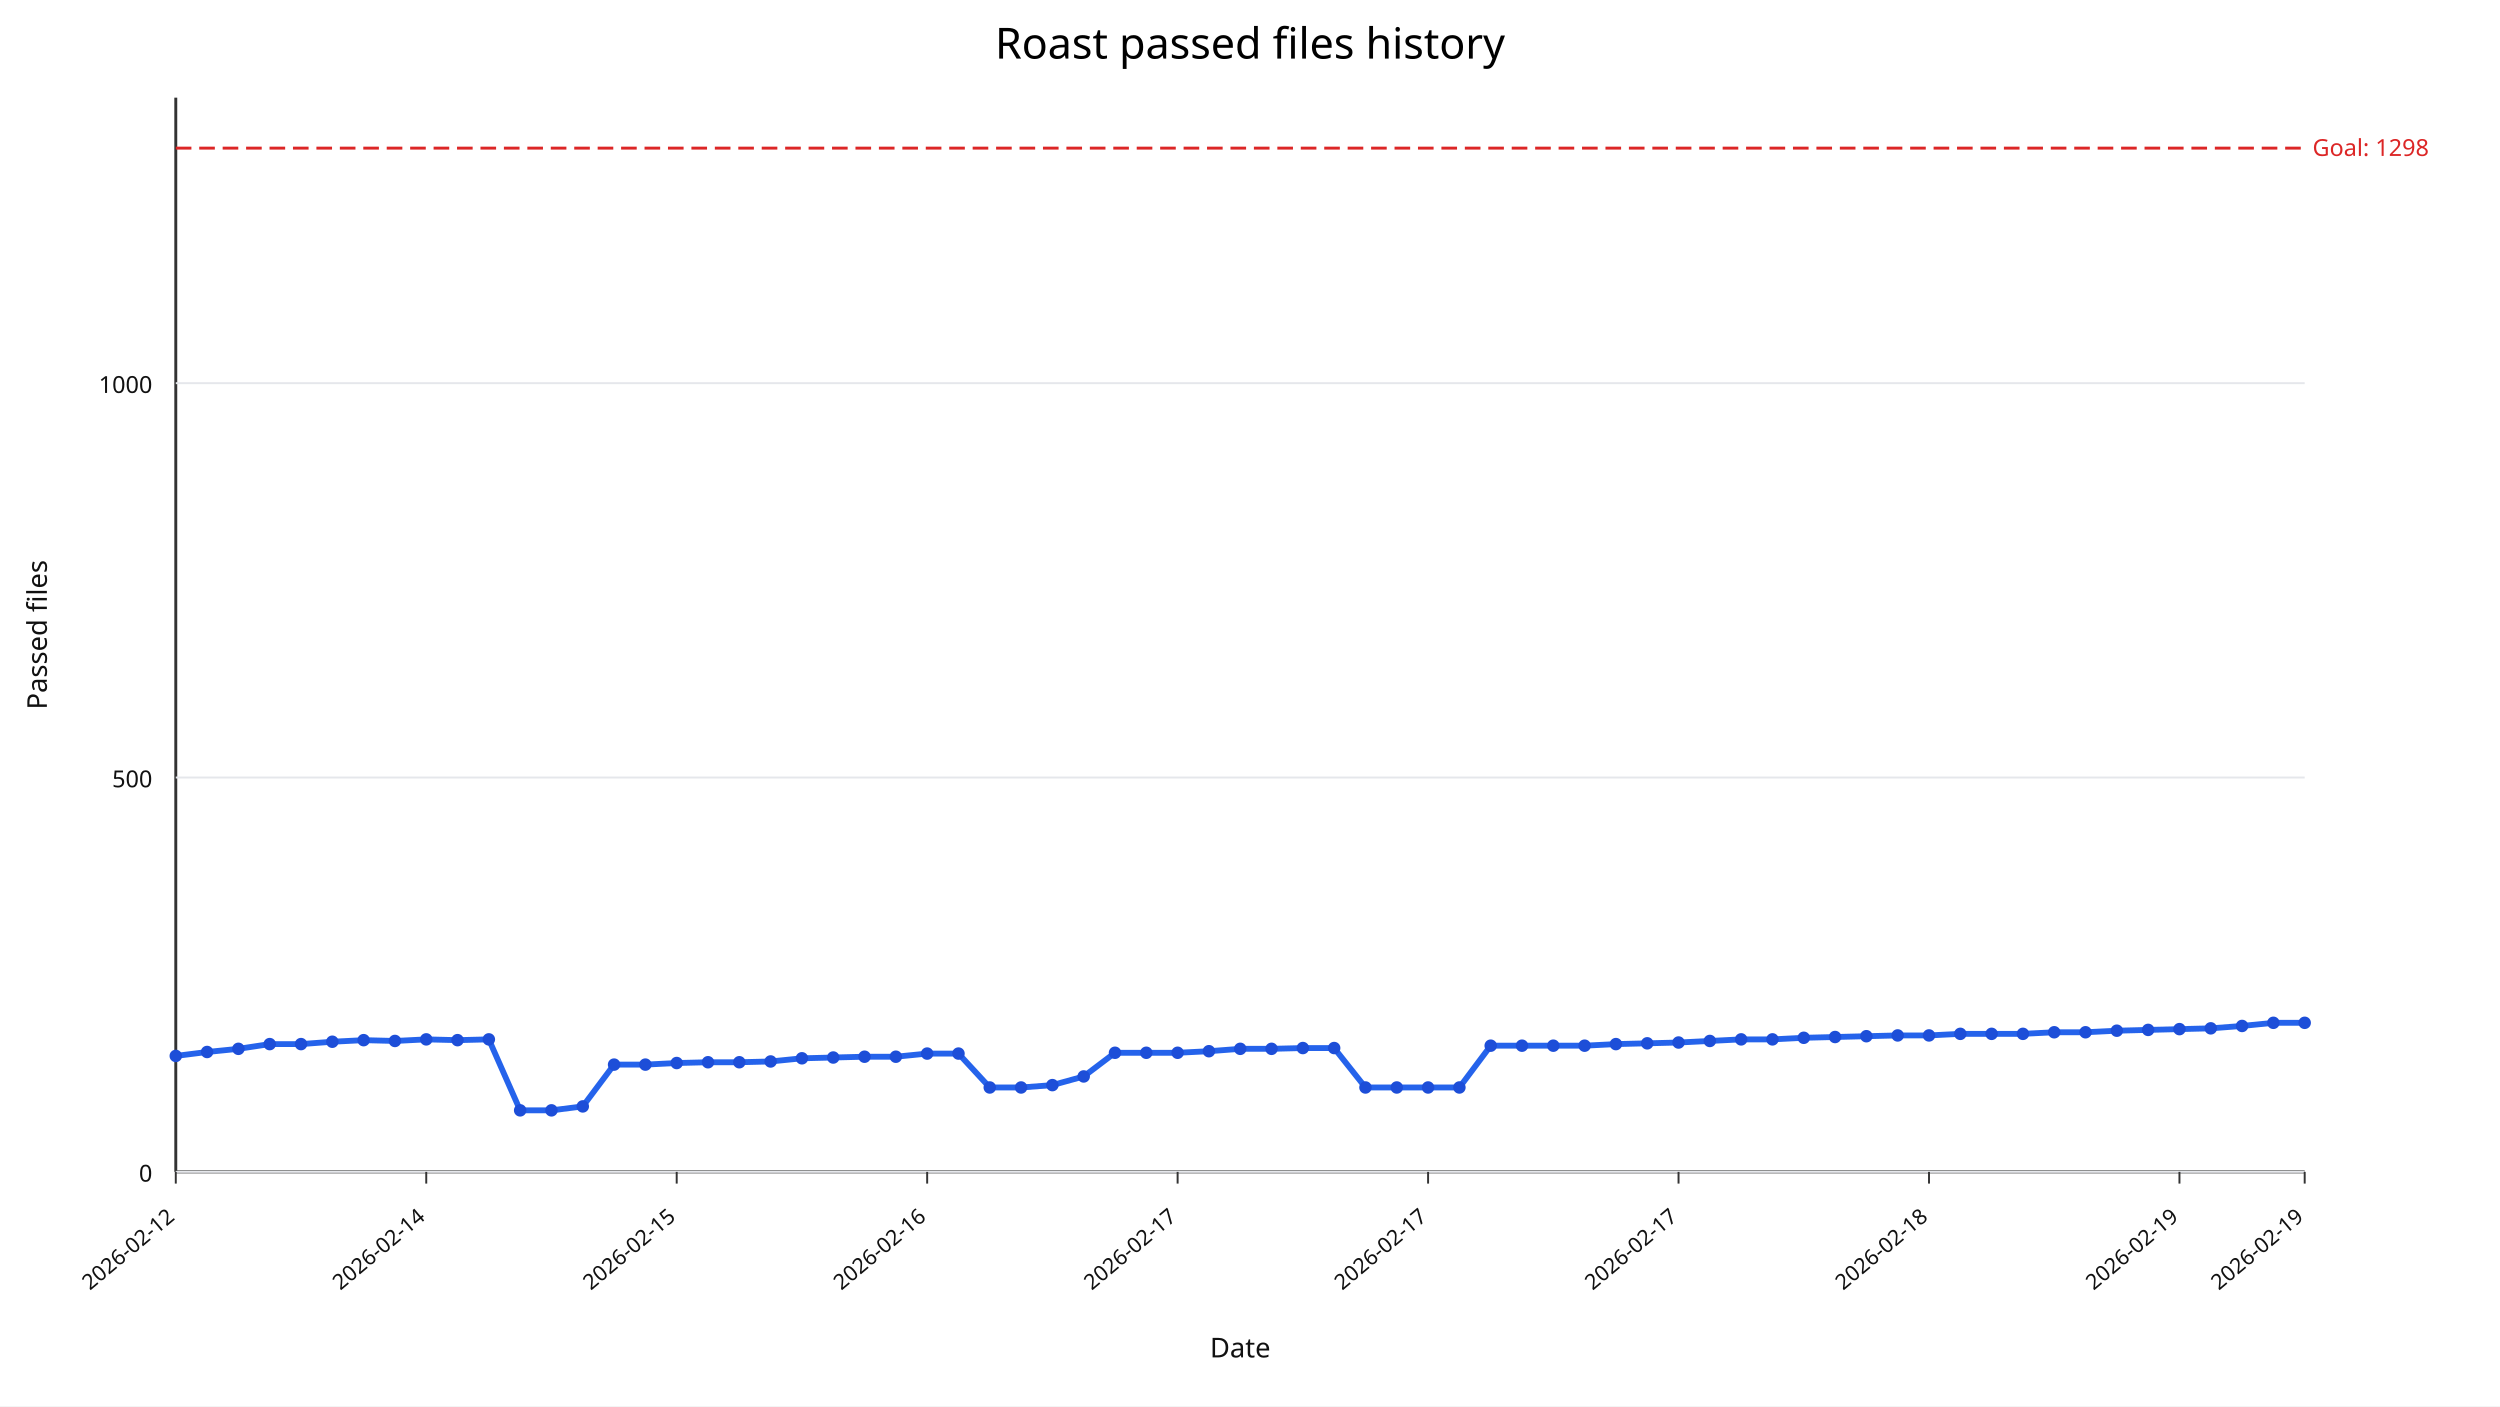
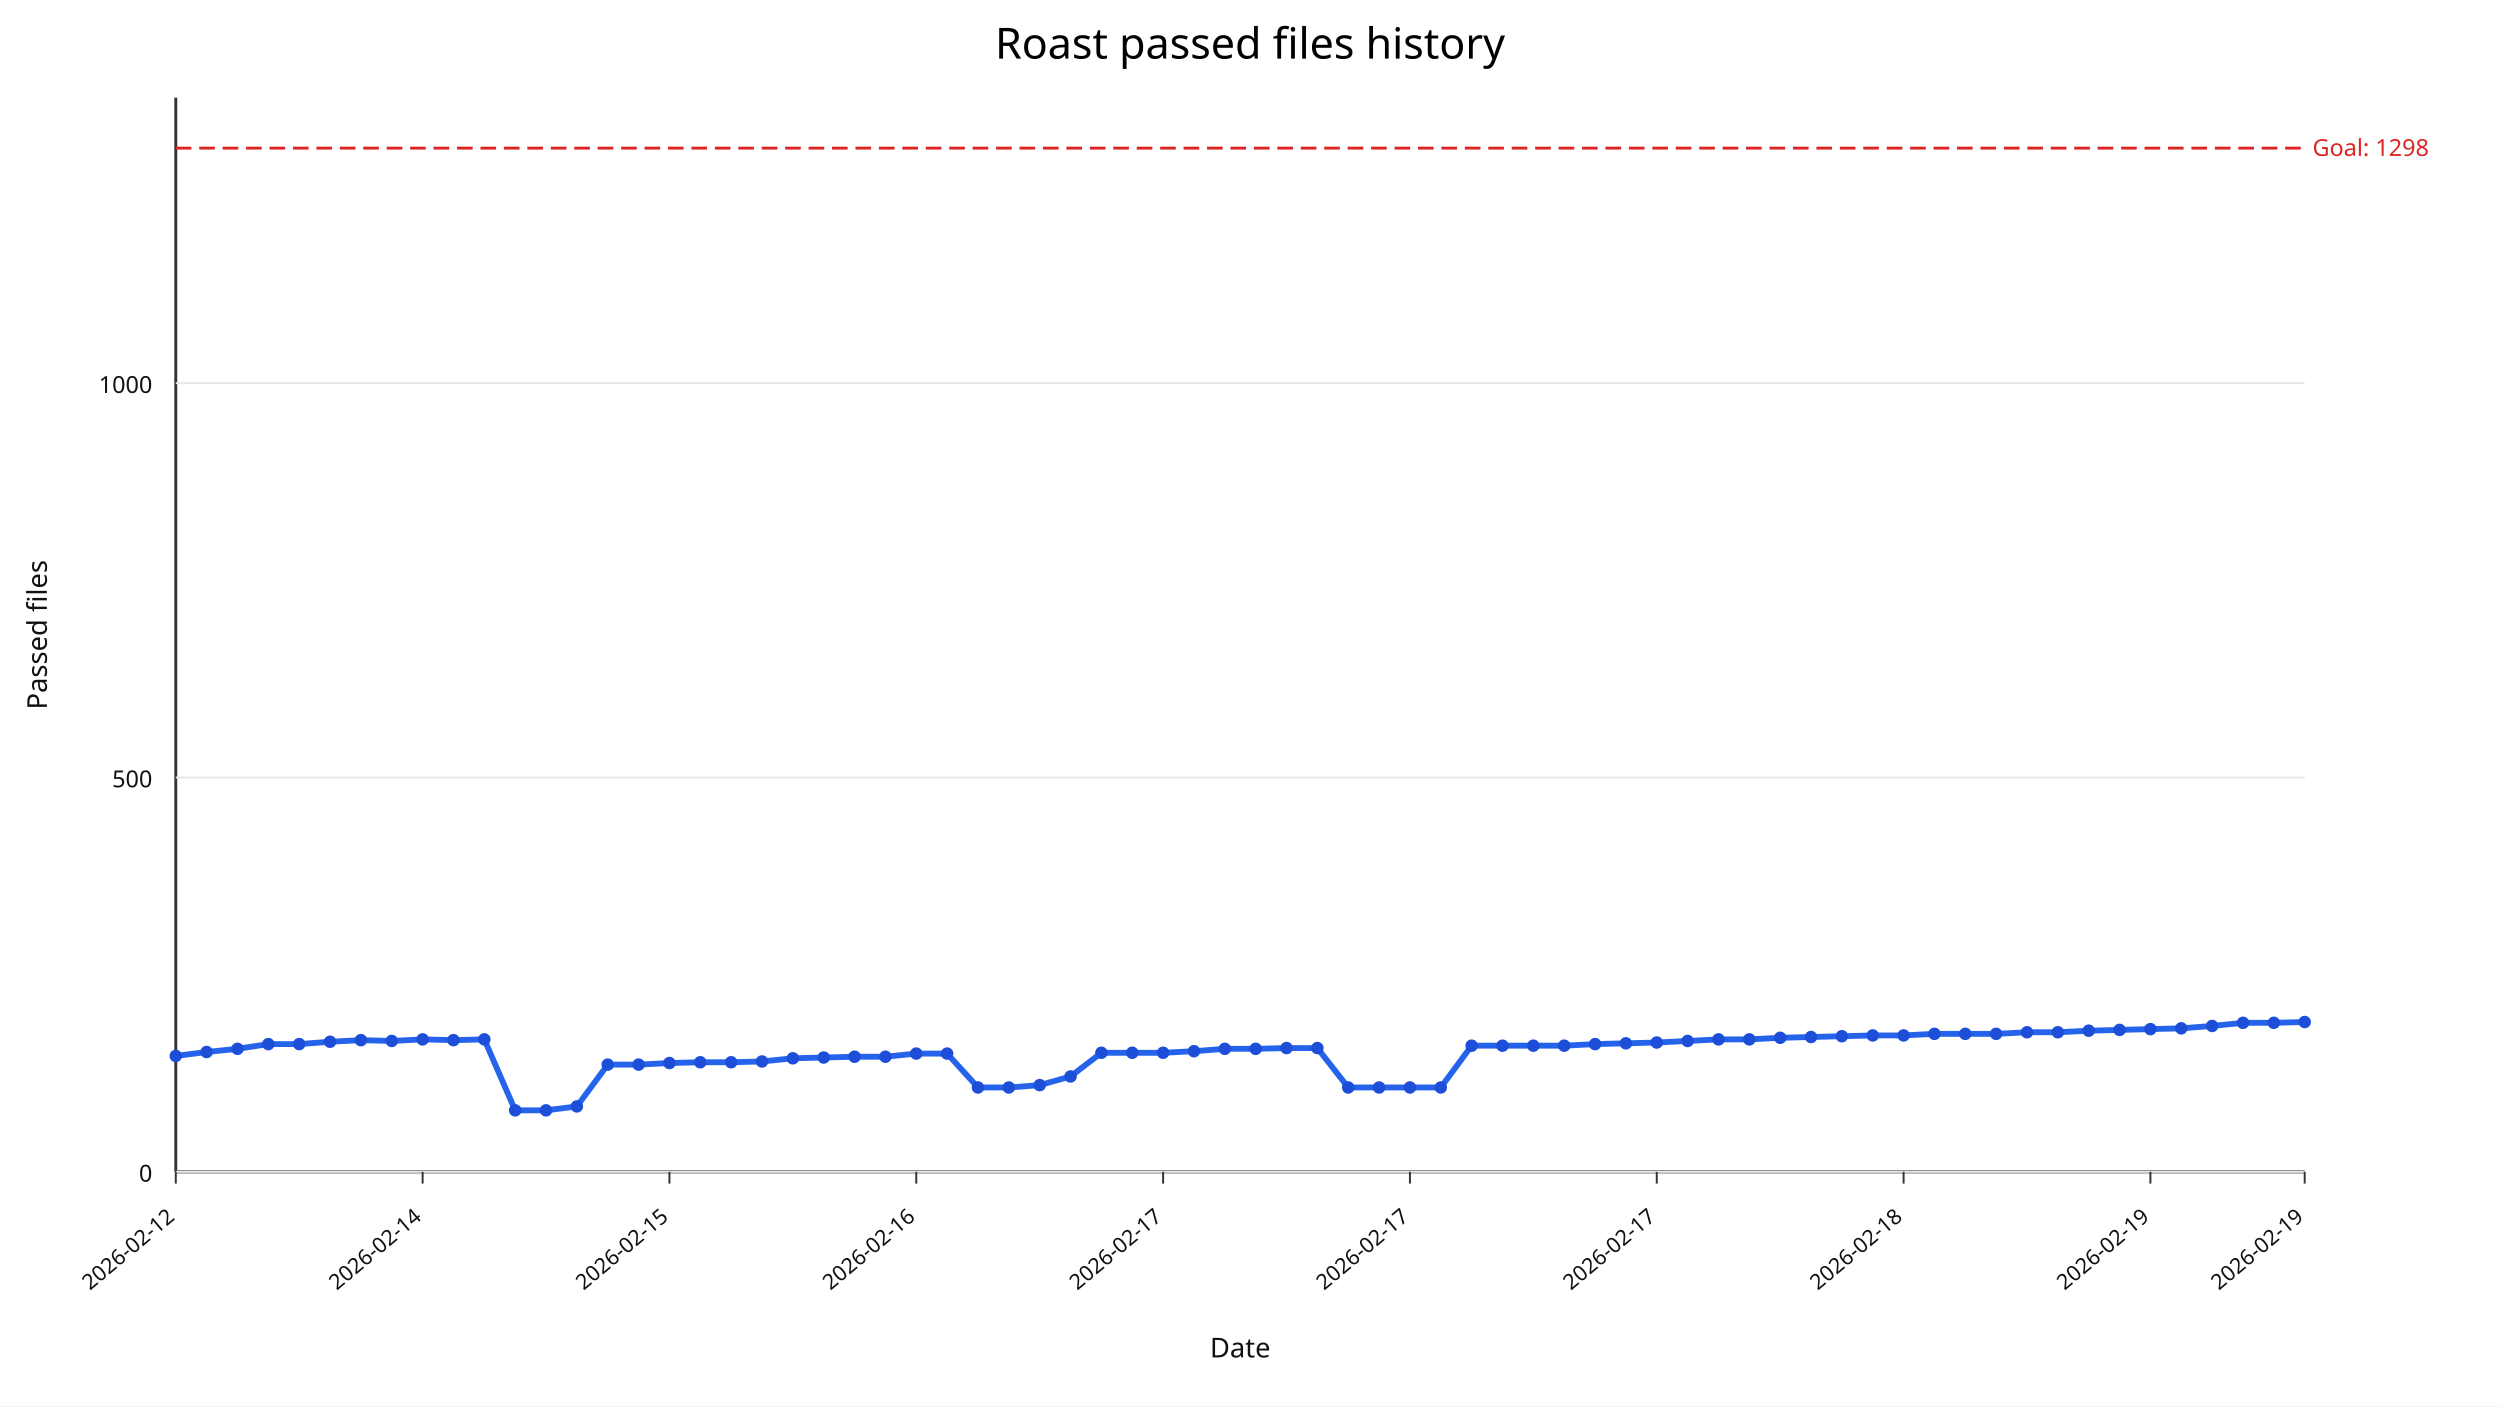
<svg xmlns="http://www.w3.org/2000/svg" width="1280" height="720" viewBox="0 0 1280 720">
  <rect width="100%" height="100%" fill="#ffffff" />
  <text x="640" y="30" text-anchor="middle" font-size="22" font-family="sans-serif">Roast passed files history</text>
  <line x1="90" y1="600" x2="1180" y2="600" stroke="#333" stroke-width="1.5" />
  <line x1="90" y1="50" x2="90" y2="600" stroke="#333" stroke-width="1.5" />
  <line x1="90" y1="600.00" x2="1180" y2="600.00" stroke="#e5e7eb" stroke-width="1" />
  <text x="78" y="605.00" text-anchor="end" font-size="12" fill="#111" font-family="sans-serif">0</text>
  <line x1="90" y1="398.09" x2="1180" y2="398.09" stroke="#e5e7eb" stroke-width="1" />
  <text x="78" y="403.09" text-anchor="end" font-size="12" fill="#111" font-family="sans-serif">500</text>
  <line x1="90" y1="196.18" x2="1180" y2="196.18" stroke="#e5e7eb" stroke-width="1" />
  <text x="78" y="201.18" text-anchor="end" font-size="12" fill="#111" font-family="sans-serif">1000</text>
  <line x1="90.00" y1="600" x2="90.00" y2="606" stroke="#333" stroke-width="1" />
  <text x="90.00" y="624" text-anchor="end" font-size="11" fill="#111" transform="rotate(-40 90.00,624)" font-family="sans-serif">2026-02-12</text>
-   <line x1="218.24" y1="600" x2="218.24" y2="606" stroke="#333" stroke-width="1" />
-   <text x="218.24" y="624" text-anchor="end" font-size="11" fill="#111" transform="rotate(-40 218.24,624)" font-family="sans-serif">2026-02-14</text>
-   <line x1="346.47" y1="600" x2="346.47" y2="606" stroke="#333" stroke-width="1" />
-   <text x="346.47" y="624" text-anchor="end" font-size="11" fill="#111" transform="rotate(-40 346.47,624)" font-family="sans-serif">2026-02-15</text>
-   <line x1="474.71" y1="600" x2="474.71" y2="606" stroke="#333" stroke-width="1" />
-   <text x="474.71" y="624" text-anchor="end" font-size="11" fill="#111" transform="rotate(-40 474.71,624)" font-family="sans-serif">2026-02-16</text>
-   <line x1="602.94" y1="600" x2="602.94" y2="606" stroke="#333" stroke-width="1" />
-   <text x="602.94" y="624" text-anchor="end" font-size="11" fill="#111" transform="rotate(-40 602.94,624)" font-family="sans-serif">2026-02-17</text>
-   <line x1="731.18" y1="600" x2="731.18" y2="606" stroke="#333" stroke-width="1" />
-   <text x="731.18" y="624" text-anchor="end" font-size="11" fill="#111" transform="rotate(-40 731.18,624)" font-family="sans-serif">2026-02-17</text>
-   <line x1="859.41" y1="600" x2="859.41" y2="606" stroke="#333" stroke-width="1" />
-   <text x="859.41" y="624" text-anchor="end" font-size="11" fill="#111" transform="rotate(-40 859.41,624)" font-family="sans-serif">2026-02-17</text>
-   <line x1="987.65" y1="600" x2="987.65" y2="606" stroke="#333" stroke-width="1" />
-   <text x="987.65" y="624" text-anchor="end" font-size="11" fill="#111" transform="rotate(-40 987.65,624)" font-family="sans-serif">2026-02-18</text>
-   <line x1="1115.88" y1="600" x2="1115.88" y2="606" stroke="#333" stroke-width="1" />
-   <text x="1115.88" y="624" text-anchor="end" font-size="11" fill="#111" transform="rotate(-40 1115.88,624)" font-family="sans-serif">2026-02-19</text>
+   <line x1="216.38" y1="600" x2="216.38" y2="606" stroke="#333" stroke-width="1" />
+   <text x="216.38" y="624" text-anchor="end" font-size="11" fill="#111" transform="rotate(-40 216.38,624)" font-family="sans-serif">2026-02-14</text>
+   <line x1="342.75" y1="600" x2="342.75" y2="606" stroke="#333" stroke-width="1" />
+   <text x="342.75" y="624" text-anchor="end" font-size="11" fill="#111" transform="rotate(-40 342.75,624)" font-family="sans-serif">2026-02-15</text>
+   <line x1="469.13" y1="600" x2="469.13" y2="606" stroke="#333" stroke-width="1" />
+   <text x="469.13" y="624" text-anchor="end" font-size="11" fill="#111" transform="rotate(-40 469.13,624)" font-family="sans-serif">2026-02-16</text>
+   <line x1="595.51" y1="600" x2="595.51" y2="606" stroke="#333" stroke-width="1" />
+   <text x="595.51" y="624" text-anchor="end" font-size="11" fill="#111" transform="rotate(-40 595.51,624)" font-family="sans-serif">2026-02-17</text>
+   <line x1="721.88" y1="600" x2="721.88" y2="606" stroke="#333" stroke-width="1" />
+   <text x="721.88" y="624" text-anchor="end" font-size="11" fill="#111" transform="rotate(-40 721.88,624)" font-family="sans-serif">2026-02-17</text>
+   <line x1="848.26" y1="600" x2="848.26" y2="606" stroke="#333" stroke-width="1" />
+   <text x="848.26" y="624" text-anchor="end" font-size="11" fill="#111" transform="rotate(-40 848.26,624)" font-family="sans-serif">2026-02-17</text>
+   <line x1="974.64" y1="600" x2="974.64" y2="606" stroke="#333" stroke-width="1" />
+   <text x="974.64" y="624" text-anchor="end" font-size="11" fill="#111" transform="rotate(-40 974.64,624)" font-family="sans-serif">2026-02-18</text>
+   <line x1="1101.01" y1="600" x2="1101.01" y2="606" stroke="#333" stroke-width="1" />
+   <text x="1101.01" y="624" text-anchor="end" font-size="11" fill="#111" transform="rotate(-40 1101.01,624)" font-family="sans-serif">2026-02-19</text>
  <line x1="1180.00" y1="600" x2="1180.00" y2="606" stroke="#333" stroke-width="1" />
  <text x="1180.00" y="624" text-anchor="end" font-size="11" fill="#111" transform="rotate(-40 1180.00,624)" font-family="sans-serif">2026-02-19</text>
  <line x1="90" y1="75.84" x2="1180" y2="75.84" stroke="#dc2626" stroke-width="1.5" stroke-dasharray="8,4" />
  <text x="1184" y="79.84" font-size="12" fill="#dc2626" font-family="sans-serif">Goal: 1298</text>
-   <polyline fill="none" stroke="#2563eb" stroke-width="3" points="90.00,540.64 106.03,538.62 122.06,537.00 138.09,534.58 154.12,534.58 170.15,533.37 186.18,532.56 202.21,532.97 218.24,532.16 234.26,532.56 250.29,532.16 266.32,568.50 282.35,568.50 298.38,566.48 314.41,545.08 330.44,545.08 346.47,544.27 362.50,543.87 378.53,543.87 394.56,543.47 410.59,541.85 426.62,541.45 442.65,541.04 458.68,541.04 474.71,539.43 490.74,539.43 506.76,556.79 522.79,556.79 538.82,555.58 554.85,551.14 570.88,539.02 586.91,539.02 602.94,539.02 618.97,538.22 635.00,537.00 651.03,537.00 667.06,536.60 683.09,536.60 699.12,556.79 715.15,556.79 731.18,556.79 747.21,556.79 763.24,535.39 779.26,535.39 795.29,535.39 811.32,535.39 827.35,534.58 843.38,534.18 859.41,533.77 875.44,532.97 891.47,532.16 907.50,532.16 923.53,531.35 939.56,530.95 955.59,530.54 971.62,530.14 987.65,530.14 1003.68,529.33 1019.71,529.33 1035.74,529.33 1051.76,528.52 1067.79,528.52 1083.82,527.72 1099.85,527.31 1115.88,526.91 1131.91,526.51 1147.94,525.29 1163.97,523.68 1180.00,523.68" />
+   <polyline fill="none" stroke="#2563eb" stroke-width="3" points="90.00,540.64 105.80,538.62 121.59,537.00 137.39,534.58 153.19,534.58 168.99,533.37 184.78,532.56 200.58,532.97 216.38,532.16 232.17,532.56 247.97,532.16 263.77,568.50 279.57,568.50 295.36,566.48 311.16,545.08 326.96,545.08 342.75,544.27 358.55,543.87 374.35,543.87 390.14,543.47 405.94,541.85 421.74,541.45 437.54,541.04 453.33,541.04 469.13,539.43 484.93,539.43 500.72,556.79 516.52,556.79 532.32,555.58 548.12,551.14 563.91,539.02 579.71,539.02 595.51,539.02 611.30,538.22 627.10,537.00 642.90,537.00 658.70,536.60 674.49,536.60 690.29,556.79 706.09,556.79 721.88,556.79 737.68,556.79 753.48,535.39 769.28,535.39 785.07,535.39 800.87,535.39 816.67,534.58 832.46,534.18 848.26,533.77 864.06,532.97 879.86,532.16 895.65,532.16 911.45,531.35 927.25,530.95 943.04,530.54 958.84,530.14 974.64,530.14 990.43,529.33 1006.23,529.33 1022.03,529.33 1037.83,528.52 1053.62,528.52 1069.42,527.72 1085.22,527.31 1101.01,526.91 1116.81,526.51 1132.61,525.29 1148.41,523.68 1164.20,523.68 1180.00,523.27" />
  <circle cx="90.00" cy="540.64" r="3.2" fill="#1d4ed8" />
-   <circle cx="106.03" cy="538.62" r="3.2" fill="#1d4ed8" />
-   <circle cx="122.06" cy="537.00" r="3.2" fill="#1d4ed8" />
-   <circle cx="138.09" cy="534.58" r="3.2" fill="#1d4ed8" />
-   <circle cx="154.12" cy="534.58" r="3.2" fill="#1d4ed8" />
-   <circle cx="170.15" cy="533.37" r="3.2" fill="#1d4ed8" />
-   <circle cx="186.18" cy="532.56" r="3.2" fill="#1d4ed8" />
-   <circle cx="202.21" cy="532.97" r="3.2" fill="#1d4ed8" />
-   <circle cx="218.24" cy="532.16" r="3.2" fill="#1d4ed8" />
-   <circle cx="234.26" cy="532.56" r="3.2" fill="#1d4ed8" />
-   <circle cx="250.29" cy="532.16" r="3.2" fill="#1d4ed8" />
-   <circle cx="266.32" cy="568.50" r="3.2" fill="#1d4ed8" />
-   <circle cx="282.35" cy="568.50" r="3.2" fill="#1d4ed8" />
-   <circle cx="298.38" cy="566.48" r="3.2" fill="#1d4ed8" />
-   <circle cx="314.41" cy="545.08" r="3.2" fill="#1d4ed8" />
-   <circle cx="330.44" cy="545.08" r="3.2" fill="#1d4ed8" />
-   <circle cx="346.47" cy="544.27" r="3.2" fill="#1d4ed8" />
-   <circle cx="362.50" cy="543.87" r="3.2" fill="#1d4ed8" />
-   <circle cx="378.53" cy="543.87" r="3.2" fill="#1d4ed8" />
-   <circle cx="394.56" cy="543.47" r="3.2" fill="#1d4ed8" />
-   <circle cx="410.59" cy="541.85" r="3.2" fill="#1d4ed8" />
-   <circle cx="426.62" cy="541.45" r="3.2" fill="#1d4ed8" />
-   <circle cx="442.65" cy="541.04" r="3.2" fill="#1d4ed8" />
-   <circle cx="458.68" cy="541.04" r="3.2" fill="#1d4ed8" />
-   <circle cx="474.71" cy="539.43" r="3.2" fill="#1d4ed8" />
-   <circle cx="490.74" cy="539.43" r="3.2" fill="#1d4ed8" />
-   <circle cx="506.76" cy="556.79" r="3.2" fill="#1d4ed8" />
-   <circle cx="522.79" cy="556.79" r="3.2" fill="#1d4ed8" />
-   <circle cx="538.82" cy="555.58" r="3.2" fill="#1d4ed8" />
-   <circle cx="554.85" cy="551.14" r="3.2" fill="#1d4ed8" />
-   <circle cx="570.88" cy="539.02" r="3.2" fill="#1d4ed8" />
-   <circle cx="586.91" cy="539.02" r="3.2" fill="#1d4ed8" />
-   <circle cx="602.94" cy="539.02" r="3.2" fill="#1d4ed8" />
-   <circle cx="618.97" cy="538.22" r="3.2" fill="#1d4ed8" />
-   <circle cx="635.00" cy="537.00" r="3.2" fill="#1d4ed8" />
-   <circle cx="651.03" cy="537.00" r="3.2" fill="#1d4ed8" />
-   <circle cx="667.06" cy="536.60" r="3.2" fill="#1d4ed8" />
-   <circle cx="683.09" cy="536.60" r="3.2" fill="#1d4ed8" />
-   <circle cx="699.12" cy="556.79" r="3.2" fill="#1d4ed8" />
-   <circle cx="715.15" cy="556.79" r="3.2" fill="#1d4ed8" />
-   <circle cx="731.18" cy="556.79" r="3.2" fill="#1d4ed8" />
-   <circle cx="747.21" cy="556.79" r="3.2" fill="#1d4ed8" />
-   <circle cx="763.24" cy="535.39" r="3.2" fill="#1d4ed8" />
-   <circle cx="779.26" cy="535.39" r="3.2" fill="#1d4ed8" />
-   <circle cx="795.29" cy="535.39" r="3.2" fill="#1d4ed8" />
-   <circle cx="811.32" cy="535.39" r="3.2" fill="#1d4ed8" />
-   <circle cx="827.35" cy="534.58" r="3.2" fill="#1d4ed8" />
-   <circle cx="843.38" cy="534.18" r="3.2" fill="#1d4ed8" />
-   <circle cx="859.41" cy="533.77" r="3.2" fill="#1d4ed8" />
-   <circle cx="875.44" cy="532.97" r="3.2" fill="#1d4ed8" />
-   <circle cx="891.47" cy="532.16" r="3.2" fill="#1d4ed8" />
-   <circle cx="907.50" cy="532.16" r="3.2" fill="#1d4ed8" />
-   <circle cx="923.53" cy="531.35" r="3.2" fill="#1d4ed8" />
-   <circle cx="939.56" cy="530.95" r="3.2" fill="#1d4ed8" />
-   <circle cx="955.59" cy="530.54" r="3.2" fill="#1d4ed8" />
-   <circle cx="971.62" cy="530.14" r="3.2" fill="#1d4ed8" />
-   <circle cx="987.65" cy="530.14" r="3.2" fill="#1d4ed8" />
-   <circle cx="1003.68" cy="529.33" r="3.2" fill="#1d4ed8" />
-   <circle cx="1019.71" cy="529.33" r="3.2" fill="#1d4ed8" />
-   <circle cx="1035.74" cy="529.33" r="3.2" fill="#1d4ed8" />
-   <circle cx="1051.76" cy="528.52" r="3.2" fill="#1d4ed8" />
-   <circle cx="1067.79" cy="528.52" r="3.2" fill="#1d4ed8" />
-   <circle cx="1083.82" cy="527.72" r="3.2" fill="#1d4ed8" />
-   <circle cx="1099.85" cy="527.31" r="3.2" fill="#1d4ed8" />
-   <circle cx="1115.88" cy="526.91" r="3.2" fill="#1d4ed8" />
-   <circle cx="1131.91" cy="526.51" r="3.2" fill="#1d4ed8" />
-   <circle cx="1147.94" cy="525.29" r="3.2" fill="#1d4ed8" />
-   <circle cx="1163.97" cy="523.68" r="3.2" fill="#1d4ed8" />
-   <circle cx="1180.00" cy="523.68" r="3.2" fill="#1d4ed8" />
+   <circle cx="105.80" cy="538.62" r="3.2" fill="#1d4ed8" />
+   <circle cx="121.59" cy="537.00" r="3.2" fill="#1d4ed8" />
+   <circle cx="137.39" cy="534.58" r="3.2" fill="#1d4ed8" />
+   <circle cx="153.19" cy="534.58" r="3.2" fill="#1d4ed8" />
+   <circle cx="168.99" cy="533.37" r="3.2" fill="#1d4ed8" />
+   <circle cx="184.78" cy="532.56" r="3.2" fill="#1d4ed8" />
+   <circle cx="200.58" cy="532.97" r="3.2" fill="#1d4ed8" />
+   <circle cx="216.38" cy="532.16" r="3.2" fill="#1d4ed8" />
+   <circle cx="232.17" cy="532.56" r="3.2" fill="#1d4ed8" />
+   <circle cx="247.97" cy="532.16" r="3.2" fill="#1d4ed8" />
+   <circle cx="263.77" cy="568.50" r="3.2" fill="#1d4ed8" />
+   <circle cx="279.57" cy="568.50" r="3.2" fill="#1d4ed8" />
+   <circle cx="295.36" cy="566.48" r="3.2" fill="#1d4ed8" />
+   <circle cx="311.16" cy="545.08" r="3.2" fill="#1d4ed8" />
+   <circle cx="326.96" cy="545.08" r="3.2" fill="#1d4ed8" />
+   <circle cx="342.75" cy="544.27" r="3.2" fill="#1d4ed8" />
+   <circle cx="358.55" cy="543.87" r="3.2" fill="#1d4ed8" />
+   <circle cx="374.35" cy="543.87" r="3.2" fill="#1d4ed8" />
+   <circle cx="390.14" cy="543.47" r="3.2" fill="#1d4ed8" />
+   <circle cx="405.94" cy="541.85" r="3.2" fill="#1d4ed8" />
+   <circle cx="421.74" cy="541.45" r="3.2" fill="#1d4ed8" />
+   <circle cx="437.54" cy="541.04" r="3.2" fill="#1d4ed8" />
+   <circle cx="453.33" cy="541.04" r="3.2" fill="#1d4ed8" />
+   <circle cx="469.13" cy="539.43" r="3.2" fill="#1d4ed8" />
+   <circle cx="484.93" cy="539.43" r="3.2" fill="#1d4ed8" />
+   <circle cx="500.72" cy="556.79" r="3.2" fill="#1d4ed8" />
+   <circle cx="516.52" cy="556.79" r="3.2" fill="#1d4ed8" />
+   <circle cx="532.32" cy="555.58" r="3.2" fill="#1d4ed8" />
+   <circle cx="548.12" cy="551.14" r="3.2" fill="#1d4ed8" />
+   <circle cx="563.91" cy="539.02" r="3.2" fill="#1d4ed8" />
+   <circle cx="579.71" cy="539.02" r="3.2" fill="#1d4ed8" />
+   <circle cx="595.51" cy="539.02" r="3.2" fill="#1d4ed8" />
+   <circle cx="611.30" cy="538.22" r="3.2" fill="#1d4ed8" />
+   <circle cx="627.10" cy="537.00" r="3.2" fill="#1d4ed8" />
+   <circle cx="642.90" cy="537.00" r="3.2" fill="#1d4ed8" />
+   <circle cx="658.70" cy="536.60" r="3.2" fill="#1d4ed8" />
+   <circle cx="674.49" cy="536.60" r="3.2" fill="#1d4ed8" />
+   <circle cx="690.29" cy="556.79" r="3.2" fill="#1d4ed8" />
+   <circle cx="706.09" cy="556.79" r="3.2" fill="#1d4ed8" />
+   <circle cx="721.88" cy="556.79" r="3.2" fill="#1d4ed8" />
+   <circle cx="737.68" cy="556.79" r="3.2" fill="#1d4ed8" />
+   <circle cx="753.48" cy="535.39" r="3.2" fill="#1d4ed8" />
+   <circle cx="769.28" cy="535.39" r="3.2" fill="#1d4ed8" />
+   <circle cx="785.07" cy="535.39" r="3.2" fill="#1d4ed8" />
+   <circle cx="800.87" cy="535.39" r="3.2" fill="#1d4ed8" />
+   <circle cx="816.67" cy="534.58" r="3.2" fill="#1d4ed8" />
+   <circle cx="832.46" cy="534.18" r="3.2" fill="#1d4ed8" />
+   <circle cx="848.26" cy="533.77" r="3.2" fill="#1d4ed8" />
+   <circle cx="864.06" cy="532.97" r="3.2" fill="#1d4ed8" />
+   <circle cx="879.86" cy="532.16" r="3.2" fill="#1d4ed8" />
+   <circle cx="895.65" cy="532.16" r="3.2" fill="#1d4ed8" />
+   <circle cx="911.45" cy="531.35" r="3.2" fill="#1d4ed8" />
+   <circle cx="927.25" cy="530.95" r="3.2" fill="#1d4ed8" />
+   <circle cx="943.04" cy="530.54" r="3.2" fill="#1d4ed8" />
+   <circle cx="958.84" cy="530.14" r="3.2" fill="#1d4ed8" />
+   <circle cx="974.64" cy="530.14" r="3.2" fill="#1d4ed8" />
+   <circle cx="990.43" cy="529.33" r="3.2" fill="#1d4ed8" />
+   <circle cx="1006.23" cy="529.33" r="3.2" fill="#1d4ed8" />
+   <circle cx="1022.03" cy="529.33" r="3.2" fill="#1d4ed8" />
+   <circle cx="1037.83" cy="528.52" r="3.2" fill="#1d4ed8" />
+   <circle cx="1053.62" cy="528.52" r="3.2" fill="#1d4ed8" />
+   <circle cx="1069.42" cy="527.72" r="3.2" fill="#1d4ed8" />
+   <circle cx="1085.22" cy="527.31" r="3.2" fill="#1d4ed8" />
+   <circle cx="1101.01" cy="526.91" r="3.2" fill="#1d4ed8" />
+   <circle cx="1116.81" cy="526.51" r="3.2" fill="#1d4ed8" />
+   <circle cx="1132.61" cy="525.29" r="3.2" fill="#1d4ed8" />
+   <circle cx="1148.41" cy="523.68" r="3.2" fill="#1d4ed8" />
+   <circle cx="1164.20" cy="523.68" r="3.2" fill="#1d4ed8" />
+   <circle cx="1180.00" cy="523.27" r="3.2" fill="#1d4ed8" />
  <text x="635" y="695" text-anchor="middle" font-size="14" fill="#111" font-family="sans-serif">Date</text>
  <text x="24" y="325" text-anchor="middle" font-size="14" fill="#111" transform="rotate(-90 24,325)" font-family="sans-serif">Passed files</text>
</svg>
